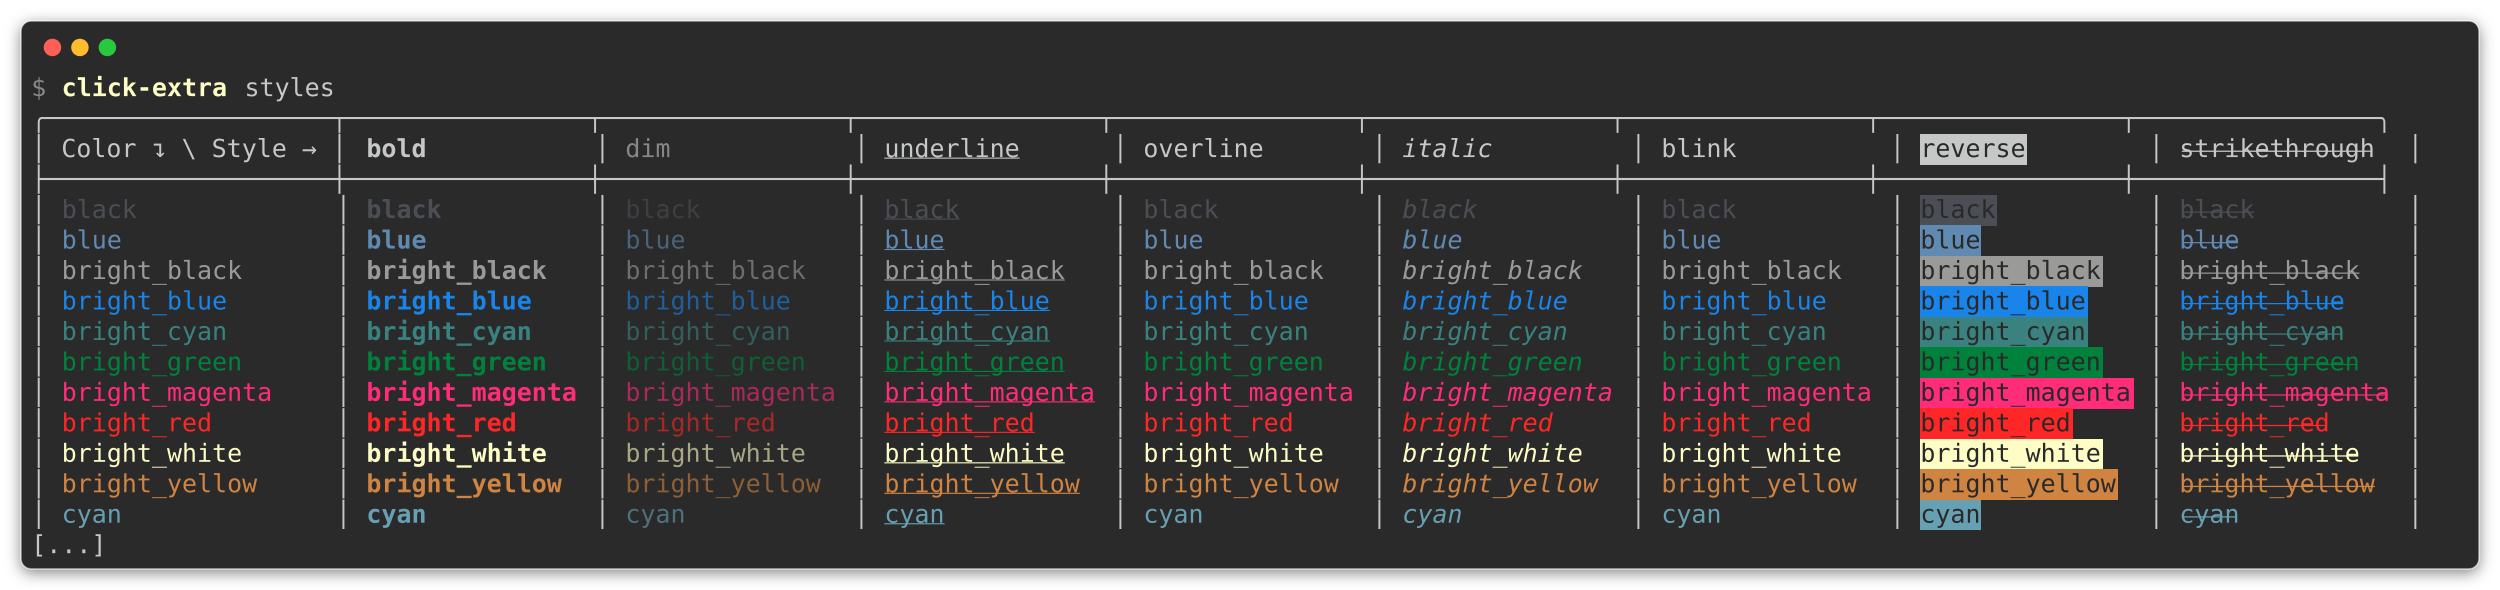
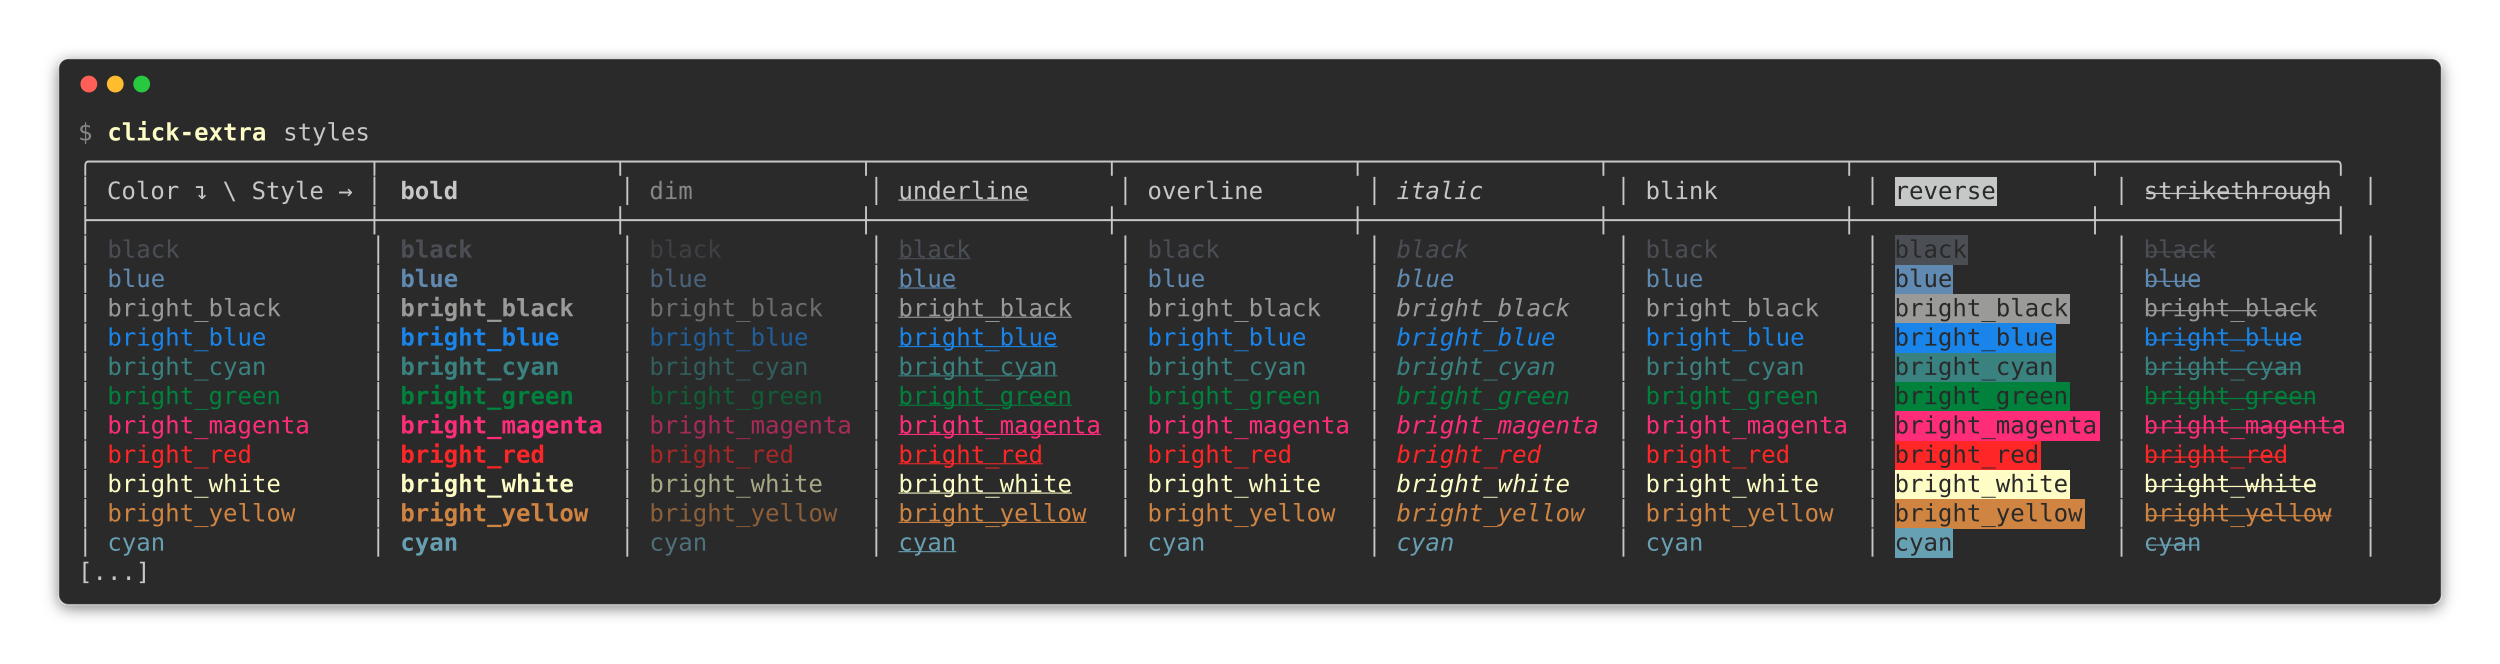
- <svg xmlns="http://www.w3.org/2000/svg" class="rich-terminal" viewBox="0 0 2002 472.4">
+ <svg xmlns="http://www.w3.org/2000/svg" class="rich-terminal" viewBox="0 0 2082 552.4">
  <style>

    @font-face {
        font-family: "Fira Code";
        src: local("FiraCode-Regular"),
                url("https://cdnjs.cloudflare.com/ajax/libs/firacode/6.2.0/woff2/FiraCode-Regular.woff2") format("woff2"),
                url("https://cdnjs.cloudflare.com/ajax/libs/firacode/6.2.0/woff/FiraCode-Regular.woff") format("woff");
        font-style: normal;
        font-weight: 400;
    }
    @font-face {
        font-family: "Fira Code";
        src: local("FiraCode-Bold"),
                url("https://cdnjs.cloudflare.com/ajax/libs/firacode/6.2.0/woff2/FiraCode-Bold.woff2") format("woff2"),
                url("https://cdnjs.cloudflare.com/ajax/libs/firacode/6.2.0/woff/FiraCode-Bold.woff") format("woff");
        font-style: bold;
        font-weight: 700;
    }

    .text-styles-screen-matrix {
        font-family: Fira Code, monospace;
        font-size: 20px;
        line-height: 24.4px;
        font-variant-east-asian: full-width;
    }

    .text-styles-screen-title {
        font-size: 18px;
        font-weight: bold;
        font-family: arial;
    }

    .text-styles-screen-r1 { fill: #868887 }
.text-styles-screen-r2 { fill: #c5c8c6 }
.text-styles-screen-r3 { fill: #fdfdc5;font-weight: bold }
.text-styles-screen-r4 { fill: #c5c8c6;font-weight: bold }
.text-styles-screen-r5 { fill: #c5c8c6;text-decoration: underline; }
.text-styles-screen-r6 { fill: #c5c8c6;font-style: italic; }
.text-styles-screen-r7 { fill: #292929 }
.text-styles-screen-r8 { fill: #c5c8c6;text-decoration: line-through; }
.text-styles-screen-r9 { fill: #4b4e55 }
.text-styles-screen-r10 { fill: #4b4e55;font-weight: bold }
.text-styles-screen-r11 { fill: #3d3f43 }
.text-styles-screen-r12 { fill: #4b4e55;text-decoration: underline; }
.text-styles-screen-r13 { fill: #4b4e55;font-style: italic; }
.text-styles-screen-r14 { fill: #4b4e55;text-decoration: line-through; }
.text-styles-screen-r15 { fill: #608ab1 }
.text-styles-screen-r16 { fill: #608ab1;font-weight: bold }
.text-styles-screen-r17 { fill: #4a637a }
.text-styles-screen-r18 { fill: #608ab1;text-decoration: underline; }
.text-styles-screen-r19 { fill: #608ab1;font-style: italic; }
.text-styles-screen-r20 { fill: #608ab1;text-decoration: line-through; }
.text-styles-screen-r21 { fill: #9a9b99 }
.text-styles-screen-r22 { fill: #9a9b99;font-weight: bold }
.text-styles-screen-r23 { fill: #6c6d6c }
.text-styles-screen-r24 { fill: #9a9b99;text-decoration: underline; }
.text-styles-screen-r25 { fill: #9a9b99;font-style: italic; }
.text-styles-screen-r26 { fill: #9a9b99;text-decoration: line-through; }
.text-styles-screen-r27 { fill: #1984e9 }
.text-styles-screen-r28 { fill: #1984e9;font-weight: bold }
.text-styles-screen-r29 { fill: #1f5f9c }
.text-styles-screen-r30 { fill: #1984e9;text-decoration: underline; }
.text-styles-screen-r31 { fill: #1984e9;font-style: italic; }
.text-styles-screen-r32 { fill: #1984e9;text-decoration: line-through; }
.text-styles-screen-r33 { fill: #398280 }
.text-styles-screen-r34 { fill: #398280;font-weight: bold }
.text-styles-screen-r35 { fill: #325e5d }
.text-styles-screen-r36 { fill: #398280;text-decoration: underline; }
.text-styles-screen-r37 { fill: #398280;font-style: italic; }
.text-styles-screen-r38 { fill: #398280;text-decoration: line-through; }
.text-styles-screen-r39 { fill: #00823d }
.text-styles-screen-r40 { fill: #00823d;font-weight: bold }
.text-styles-screen-r41 { fill: #105e35 }
.text-styles-screen-r42 { fill: #00823d;text-decoration: underline; }
.text-styles-screen-r43 { fill: #00823d;font-style: italic; }
.text-styles-screen-r44 { fill: #00823d;text-decoration: line-through; }
.text-styles-screen-r45 { fill: #ff2c7a }
.text-styles-screen-r46 { fill: #ff2c7a;font-weight: bold }
.text-styles-screen-r47 { fill: #a92a59 }
.text-styles-screen-r48 { fill: #ff2c7a;text-decoration: underline; }
.text-styles-screen-r49 { fill: #ff2c7a;font-style: italic; }
.text-styles-screen-r50 { fill: #ff2c7a;text-decoration: line-through; }
.text-styles-screen-r51 { fill: #ff2627 }
.text-styles-screen-r52 { fill: #ff2627;font-weight: bold }
.text-styles-screen-r53 { fill: #a92727 }
.text-styles-screen-r54 { fill: #ff2627;text-decoration: underline; }
.text-styles-screen-r55 { fill: #ff2627;font-style: italic; }
.text-styles-screen-r56 { fill: #ff2627;text-decoration: line-through; }
.text-styles-screen-r57 { fill: #fdfdc5 }
.text-styles-screen-r58 { fill: #a8a886 }
.text-styles-screen-r59 { fill: #fdfdc5;text-decoration: underline; }
.text-styles-screen-r60 { fill: #fdfdc5;font-style: italic; }
.text-styles-screen-r61 { fill: #fdfdc5;text-decoration: line-through; }
.text-styles-screen-r62 { fill: #d08442 }
.text-styles-screen-r63 { fill: #d08442;font-weight: bold }
.text-styles-screen-r64 { fill: #8d5f38 }
.text-styles-screen-r65 { fill: #d08442;text-decoration: underline; }
.text-styles-screen-r66 { fill: #d08442;font-style: italic; }
.text-styles-screen-r67 { fill: #d08442;text-decoration: line-through; }
.text-styles-screen-r68 { fill: #68a0b3 }
.text-styles-screen-r69 { fill: #68a0b3;font-weight: bold }
.text-styles-screen-r70 { fill: #4e707b }
.text-styles-screen-r71 { fill: #68a0b3;text-decoration: underline; }
.text-styles-screen-r72 { fill: #68a0b3;font-style: italic; }
.text-styles-screen-r73 { fill: #68a0b3;text-decoration: line-through; }
    </style>
  <defs>
    <clipPath id="text-styles-screen-clip-terminal">
      <rect x="0" y="0" width="1951.0" height="389.4" />
    </clipPath>
    <clipPath id="text-styles-screen-line-0">
      <rect x="0" y="1.5" width="1952" height="24.65" />
    </clipPath>
    <clipPath id="text-styles-screen-line-1">
      <rect x="0" y="25.9" width="1952" height="24.65" />
    </clipPath>
    <clipPath id="text-styles-screen-line-2">
      <rect x="0" y="50.3" width="1952" height="24.65" />
    </clipPath>
    <clipPath id="text-styles-screen-line-3">
      <rect x="0" y="74.7" width="1952" height="24.65" />
    </clipPath>
    <clipPath id="text-styles-screen-line-4">
      <rect x="0" y="99.1" width="1952" height="24.65" />
    </clipPath>
    <clipPath id="text-styles-screen-line-5">
      <rect x="0" y="123.5" width="1952" height="24.65" />
    </clipPath>
    <clipPath id="text-styles-screen-line-6">
      <rect x="0" y="147.9" width="1952" height="24.65" />
    </clipPath>
    <clipPath id="text-styles-screen-line-7">
      <rect x="0" y="172.3" width="1952" height="24.65" />
    </clipPath>
    <clipPath id="text-styles-screen-line-8">
      <rect x="0" y="196.7" width="1952" height="24.65" />
    </clipPath>
    <clipPath id="text-styles-screen-line-9">
      <rect x="0" y="221.1" width="1952" height="24.65" />
    </clipPath>
    <clipPath id="text-styles-screen-line-10">
      <rect x="0" y="245.5" width="1952" height="24.65" />
    </clipPath>
    <clipPath id="text-styles-screen-line-11">
      <rect x="0" y="269.9" width="1952" height="24.65" />
    </clipPath>
    <clipPath id="text-styles-screen-line-12">
      <rect x="0" y="294.3" width="1952" height="24.65" />
    </clipPath>
    <clipPath id="text-styles-screen-line-13">
      <rect x="0" y="318.7" width="1952" height="24.65" />
    </clipPath>
    <clipPath id="text-styles-screen-line-14">
      <rect x="0" y="343.1" width="1952" height="24.65" />
    </clipPath>
    <filter id="text-styles-screen-shadow" x="-50%" y="-50%" width="200%" height="200%">
      <feDropShadow dx="0" dy="3" stdDeviation="6" flood-color="rgba(0,0,0,0.5)" />
    </filter>
  </defs>
-   <g transform="translate(16, 16)">
-     <rect fill="#292929" stroke="rgba(255,255,255,0.35)" stroke-width="1" x="1" y="1" width="1968" height="438.4" rx="8" filter="url(#text-styles-screen-shadow)" />
+   <g transform="translate(48, 48)">
+     <rect fill="#292929" stroke="rgba(255,255,255,0.35)" stroke-width="1" x="1" y="1" width="1984" height="454.4" rx="8" filter="url(#text-styles-screen-shadow)" />
    <g transform="translate(26,22)">
      <circle cx="0" cy="0" r="7" fill="#ff5f57" />
      <circle cx="22" cy="0" r="7" fill="#febc2e" />
      <circle cx="44" cy="0" r="7" fill="#28c840" />
    </g>
-     <g transform="translate(9, 41)" clip-path="url(#text-styles-screen-clip-terminal)">
+     <g transform="translate(17, 49)" clip-path="url(#text-styles-screen-clip-terminal)">
      <rect fill="#c5c8c6" x="1512.8" y="50.3" width="85.4" height="24.65" shape-rendering="crispEdges" />
      <rect fill="#4b4e55" x="1512.8" y="99.1" width="61" height="24.65" shape-rendering="crispEdges" />
      <rect fill="#608ab1" x="1512.8" y="123.5" width="48.8" height="24.65" shape-rendering="crispEdges" />
      <rect fill="#9a9b99" x="1512.8" y="147.9" width="146.4" height="24.65" shape-rendering="crispEdges" />
      <rect fill="#1984e9" x="1512.8" y="172.3" width="134.2" height="24.65" shape-rendering="crispEdges" />
      <rect fill="#398280" x="1512.8" y="196.7" width="134.2" height="24.65" shape-rendering="crispEdges" />
      <rect fill="#00823d" x="1512.8" y="221.1" width="146.4" height="24.65" shape-rendering="crispEdges" />
      <rect fill="#ff2c7a" x="1512.8" y="245.5" width="170.8" height="24.65" shape-rendering="crispEdges" />
      <rect fill="#ff2627" x="1512.8" y="269.9" width="122" height="24.65" shape-rendering="crispEdges" />
      <rect fill="#fdfdc5" x="1512.8" y="294.3" width="146.4" height="24.65" shape-rendering="crispEdges" />
      <rect fill="#d08442" x="1512.8" y="318.7" width="158.6" height="24.65" shape-rendering="crispEdges" />
      <rect fill="#68a0b3" x="1512.8" y="343.1" width="48.8" height="24.65" shape-rendering="crispEdges" />
      <g class="text-styles-screen-matrix">
        <text class="text-styles-screen-r1" x="0" y="20" textLength="12.2" clip-path="url(#text-styles-screen-line-0)">$</text>
        <text class="text-styles-screen-r3" x="24.4" y="20" textLength="134.2" clip-path="url(#text-styles-screen-line-0)">click-extra</text>
        <text class="text-styles-screen-r2" x="170.8" y="20" textLength="73.2" clip-path="url(#text-styles-screen-line-0)">styles</text>
        <text class="text-styles-screen-r2" x="1952" y="20" textLength="12.2" clip-path="url(#text-styles-screen-line-0)">
</text>
        <text class="text-styles-screen-r2" x="0" y="44.4" textLength="1915.4" clip-path="url(#text-styles-screen-line-1)">╭───────────────────┬────────────────┬────────────────┬────────────────┬────────────────┬────────────────┬────────────────┬────────────────┬────────────────╮</text>
        <text class="text-styles-screen-r2" x="1952" y="44.4" textLength="12.2" clip-path="url(#text-styles-screen-line-1)">
</text>
        <text class="text-styles-screen-r2" x="0" y="68.8" textLength="256.2" clip-path="url(#text-styles-screen-line-2)">│ Color ↴ \ Style → │</text>
        <text class="text-styles-screen-r4" x="268.4" y="68.8" textLength="48.8" clip-path="url(#text-styles-screen-line-2)">bold</text>
        <text class="text-styles-screen-r2" x="451.4" y="68.8" textLength="12.2" clip-path="url(#text-styles-screen-line-2)">│</text>
        <text class="text-styles-screen-r1" x="475.8" y="68.8" textLength="36.6" clip-path="url(#text-styles-screen-line-2)">dim</text>
        <text class="text-styles-screen-r2" x="658.8" y="68.8" textLength="12.2" clip-path="url(#text-styles-screen-line-2)">│</text>
        <text class="text-styles-screen-r5" x="683.2" y="68.8" textLength="109.8" clip-path="url(#text-styles-screen-line-2)">underline</text>
        <text class="text-styles-screen-r2" x="866.2" y="68.8" textLength="12.2" clip-path="url(#text-styles-screen-line-2)">│</text>
        <text class="text-styles-screen-r2" x="890.6" y="68.8" textLength="97.6" clip-path="url(#text-styles-screen-line-2)">overline</text>
        <text class="text-styles-screen-r2" x="1073.6" y="68.8" textLength="12.2" clip-path="url(#text-styles-screen-line-2)">│</text>
        <text class="text-styles-screen-r6" x="1098" y="68.8" textLength="73.2" clip-path="url(#text-styles-screen-line-2)">italic</text>
        <text class="text-styles-screen-r2" x="1281" y="68.8" textLength="12.2" clip-path="url(#text-styles-screen-line-2)">│</text>
        <text class="text-styles-screen-r2" x="1305.4" y="68.8" textLength="61" clip-path="url(#text-styles-screen-line-2)">blink</text>
        <text class="text-styles-screen-r2" x="1488.4" y="68.8" textLength="12.2" clip-path="url(#text-styles-screen-line-2)">│</text>
        <text class="text-styles-screen-r7" x="1512.8" y="68.8" textLength="85.4" clip-path="url(#text-styles-screen-line-2)">reverse</text>
        <text class="text-styles-screen-r2" x="1695.8" y="68.8" textLength="12.2" clip-path="url(#text-styles-screen-line-2)">│</text>
        <text class="text-styles-screen-r8" x="1720.2" y="68.8" textLength="158.6" clip-path="url(#text-styles-screen-line-2)">strikethrough</text>
        <text class="text-styles-screen-r2" x="1903.2" y="68.8" textLength="12.2" clip-path="url(#text-styles-screen-line-2)">│</text>
        <text class="text-styles-screen-r2" x="1952" y="68.8" textLength="12.2" clip-path="url(#text-styles-screen-line-2)">
</text>
        <text class="text-styles-screen-r2" x="0" y="93.2" textLength="1915.4" clip-path="url(#text-styles-screen-line-3)">├───────────────────┼────────────────┼────────────────┼────────────────┼────────────────┼────────────────┼────────────────┼────────────────┼────────────────┤</text>
        <text class="text-styles-screen-r2" x="1952" y="93.2" textLength="12.2" clip-path="url(#text-styles-screen-line-3)">
</text>
        <text class="text-styles-screen-r2" x="0" y="117.6" textLength="12.2" clip-path="url(#text-styles-screen-line-4)">│</text>
        <text class="text-styles-screen-r9" x="24.4" y="117.6" textLength="61" clip-path="url(#text-styles-screen-line-4)">black</text>
        <text class="text-styles-screen-r2" x="244" y="117.6" textLength="12.2" clip-path="url(#text-styles-screen-line-4)">│</text>
        <text class="text-styles-screen-r10" x="268.4" y="117.6" textLength="61" clip-path="url(#text-styles-screen-line-4)">black</text>
        <text class="text-styles-screen-r2" x="451.4" y="117.6" textLength="12.2" clip-path="url(#text-styles-screen-line-4)">│</text>
        <text class="text-styles-screen-r11" x="475.8" y="117.6" textLength="61" clip-path="url(#text-styles-screen-line-4)">black</text>
        <text class="text-styles-screen-r2" x="658.8" y="117.6" textLength="12.2" clip-path="url(#text-styles-screen-line-4)">│</text>
        <text class="text-styles-screen-r12" x="683.2" y="117.6" textLength="61" clip-path="url(#text-styles-screen-line-4)">black</text>
        <text class="text-styles-screen-r2" x="866.2" y="117.6" textLength="12.2" clip-path="url(#text-styles-screen-line-4)">│</text>
        <text class="text-styles-screen-r9" x="890.6" y="117.6" textLength="61" clip-path="url(#text-styles-screen-line-4)">black</text>
        <text class="text-styles-screen-r2" x="1073.6" y="117.6" textLength="12.2" clip-path="url(#text-styles-screen-line-4)">│</text>
        <text class="text-styles-screen-r13" x="1098" y="117.6" textLength="61" clip-path="url(#text-styles-screen-line-4)">black</text>
        <text class="text-styles-screen-r2" x="1281" y="117.6" textLength="12.2" clip-path="url(#text-styles-screen-line-4)">│</text>
        <text class="text-styles-screen-r9" x="1305.4" y="117.6" textLength="61" clip-path="url(#text-styles-screen-line-4)">black</text>
        <text class="text-styles-screen-r2" x="1488.4" y="117.6" textLength="12.2" clip-path="url(#text-styles-screen-line-4)">│</text>
        <text class="text-styles-screen-r7" x="1512.8" y="117.6" textLength="61" clip-path="url(#text-styles-screen-line-4)">black</text>
        <text class="text-styles-screen-r2" x="1695.8" y="117.6" textLength="12.2" clip-path="url(#text-styles-screen-line-4)">│</text>
        <text class="text-styles-screen-r14" x="1720.2" y="117.6" textLength="61" clip-path="url(#text-styles-screen-line-4)">black</text>
        <text class="text-styles-screen-r2" x="1903.2" y="117.6" textLength="12.2" clip-path="url(#text-styles-screen-line-4)">│</text>
        <text class="text-styles-screen-r2" x="1952" y="117.6" textLength="12.2" clip-path="url(#text-styles-screen-line-4)">
</text>
        <text class="text-styles-screen-r2" x="0" y="142" textLength="12.2" clip-path="url(#text-styles-screen-line-5)">│</text>
        <text class="text-styles-screen-r15" x="24.4" y="142" textLength="48.8" clip-path="url(#text-styles-screen-line-5)">blue</text>
        <text class="text-styles-screen-r2" x="244" y="142" textLength="12.2" clip-path="url(#text-styles-screen-line-5)">│</text>
        <text class="text-styles-screen-r16" x="268.4" y="142" textLength="48.8" clip-path="url(#text-styles-screen-line-5)">blue</text>
        <text class="text-styles-screen-r2" x="451.4" y="142" textLength="12.2" clip-path="url(#text-styles-screen-line-5)">│</text>
        <text class="text-styles-screen-r17" x="475.8" y="142" textLength="48.8" clip-path="url(#text-styles-screen-line-5)">blue</text>
        <text class="text-styles-screen-r2" x="658.8" y="142" textLength="12.2" clip-path="url(#text-styles-screen-line-5)">│</text>
        <text class="text-styles-screen-r18" x="683.2" y="142" textLength="48.8" clip-path="url(#text-styles-screen-line-5)">blue</text>
        <text class="text-styles-screen-r2" x="866.2" y="142" textLength="12.2" clip-path="url(#text-styles-screen-line-5)">│</text>
        <text class="text-styles-screen-r15" x="890.6" y="142" textLength="48.8" clip-path="url(#text-styles-screen-line-5)">blue</text>
        <text class="text-styles-screen-r2" x="1073.6" y="142" textLength="12.2" clip-path="url(#text-styles-screen-line-5)">│</text>
        <text class="text-styles-screen-r19" x="1098" y="142" textLength="48.8" clip-path="url(#text-styles-screen-line-5)">blue</text>
        <text class="text-styles-screen-r2" x="1281" y="142" textLength="12.2" clip-path="url(#text-styles-screen-line-5)">│</text>
        <text class="text-styles-screen-r15" x="1305.4" y="142" textLength="48.8" clip-path="url(#text-styles-screen-line-5)">blue</text>
        <text class="text-styles-screen-r2" x="1488.4" y="142" textLength="12.2" clip-path="url(#text-styles-screen-line-5)">│</text>
        <text class="text-styles-screen-r7" x="1512.8" y="142" textLength="48.8" clip-path="url(#text-styles-screen-line-5)">blue</text>
        <text class="text-styles-screen-r2" x="1695.8" y="142" textLength="12.2" clip-path="url(#text-styles-screen-line-5)">│</text>
        <text class="text-styles-screen-r20" x="1720.2" y="142" textLength="48.8" clip-path="url(#text-styles-screen-line-5)">blue</text>
        <text class="text-styles-screen-r2" x="1903.2" y="142" textLength="12.2" clip-path="url(#text-styles-screen-line-5)">│</text>
        <text class="text-styles-screen-r2" x="1952" y="142" textLength="12.2" clip-path="url(#text-styles-screen-line-5)">
</text>
        <text class="text-styles-screen-r2" x="0" y="166.4" textLength="12.2" clip-path="url(#text-styles-screen-line-6)">│</text>
        <text class="text-styles-screen-r21" x="24.4" y="166.4" textLength="146.4" clip-path="url(#text-styles-screen-line-6)">bright_black</text>
        <text class="text-styles-screen-r2" x="244" y="166.4" textLength="12.2" clip-path="url(#text-styles-screen-line-6)">│</text>
        <text class="text-styles-screen-r22" x="268.4" y="166.4" textLength="146.4" clip-path="url(#text-styles-screen-line-6)">bright_black</text>
        <text class="text-styles-screen-r2" x="451.4" y="166.4" textLength="12.2" clip-path="url(#text-styles-screen-line-6)">│</text>
        <text class="text-styles-screen-r23" x="475.8" y="166.4" textLength="146.4" clip-path="url(#text-styles-screen-line-6)">bright_black</text>
        <text class="text-styles-screen-r2" x="658.8" y="166.4" textLength="12.2" clip-path="url(#text-styles-screen-line-6)">│</text>
        <text class="text-styles-screen-r24" x="683.2" y="166.4" textLength="146.4" clip-path="url(#text-styles-screen-line-6)">bright_black</text>
        <text class="text-styles-screen-r2" x="866.2" y="166.4" textLength="12.2" clip-path="url(#text-styles-screen-line-6)">│</text>
        <text class="text-styles-screen-r21" x="890.6" y="166.4" textLength="146.4" clip-path="url(#text-styles-screen-line-6)">bright_black</text>
        <text class="text-styles-screen-r2" x="1073.6" y="166.4" textLength="12.2" clip-path="url(#text-styles-screen-line-6)">│</text>
        <text class="text-styles-screen-r25" x="1098" y="166.4" textLength="146.4" clip-path="url(#text-styles-screen-line-6)">bright_black</text>
        <text class="text-styles-screen-r2" x="1281" y="166.4" textLength="12.2" clip-path="url(#text-styles-screen-line-6)">│</text>
        <text class="text-styles-screen-r21" x="1305.4" y="166.4" textLength="146.4" clip-path="url(#text-styles-screen-line-6)">bright_black</text>
        <text class="text-styles-screen-r2" x="1488.4" y="166.4" textLength="12.2" clip-path="url(#text-styles-screen-line-6)">│</text>
        <text class="text-styles-screen-r7" x="1512.8" y="166.4" textLength="146.4" clip-path="url(#text-styles-screen-line-6)">bright_black</text>
        <text class="text-styles-screen-r2" x="1695.8" y="166.4" textLength="12.2" clip-path="url(#text-styles-screen-line-6)">│</text>
        <text class="text-styles-screen-r26" x="1720.2" y="166.4" textLength="146.4" clip-path="url(#text-styles-screen-line-6)">bright_black</text>
        <text class="text-styles-screen-r2" x="1903.2" y="166.4" textLength="12.2" clip-path="url(#text-styles-screen-line-6)">│</text>
        <text class="text-styles-screen-r2" x="1952" y="166.4" textLength="12.2" clip-path="url(#text-styles-screen-line-6)">
</text>
        <text class="text-styles-screen-r2" x="0" y="190.8" textLength="12.2" clip-path="url(#text-styles-screen-line-7)">│</text>
        <text class="text-styles-screen-r27" x="24.4" y="190.8" textLength="134.2" clip-path="url(#text-styles-screen-line-7)">bright_blue</text>
        <text class="text-styles-screen-r2" x="244" y="190.8" textLength="12.2" clip-path="url(#text-styles-screen-line-7)">│</text>
        <text class="text-styles-screen-r28" x="268.4" y="190.8" textLength="134.2" clip-path="url(#text-styles-screen-line-7)">bright_blue</text>
        <text class="text-styles-screen-r2" x="451.4" y="190.8" textLength="12.2" clip-path="url(#text-styles-screen-line-7)">│</text>
        <text class="text-styles-screen-r29" x="475.8" y="190.8" textLength="134.2" clip-path="url(#text-styles-screen-line-7)">bright_blue</text>
        <text class="text-styles-screen-r2" x="658.8" y="190.8" textLength="12.2" clip-path="url(#text-styles-screen-line-7)">│</text>
        <text class="text-styles-screen-r30" x="683.2" y="190.8" textLength="134.2" clip-path="url(#text-styles-screen-line-7)">bright_blue</text>
        <text class="text-styles-screen-r2" x="866.2" y="190.8" textLength="12.2" clip-path="url(#text-styles-screen-line-7)">│</text>
        <text class="text-styles-screen-r27" x="890.6" y="190.8" textLength="134.2" clip-path="url(#text-styles-screen-line-7)">bright_blue</text>
        <text class="text-styles-screen-r2" x="1073.6" y="190.8" textLength="12.2" clip-path="url(#text-styles-screen-line-7)">│</text>
        <text class="text-styles-screen-r31" x="1098" y="190.8" textLength="134.2" clip-path="url(#text-styles-screen-line-7)">bright_blue</text>
        <text class="text-styles-screen-r2" x="1281" y="190.8" textLength="12.2" clip-path="url(#text-styles-screen-line-7)">│</text>
        <text class="text-styles-screen-r27" x="1305.4" y="190.8" textLength="134.2" clip-path="url(#text-styles-screen-line-7)">bright_blue</text>
        <text class="text-styles-screen-r2" x="1488.4" y="190.8" textLength="12.2" clip-path="url(#text-styles-screen-line-7)">│</text>
        <text class="text-styles-screen-r7" x="1512.8" y="190.8" textLength="134.2" clip-path="url(#text-styles-screen-line-7)">bright_blue</text>
        <text class="text-styles-screen-r2" x="1695.8" y="190.8" textLength="12.2" clip-path="url(#text-styles-screen-line-7)">│</text>
        <text class="text-styles-screen-r32" x="1720.2" y="190.8" textLength="134.2" clip-path="url(#text-styles-screen-line-7)">bright_blue</text>
        <text class="text-styles-screen-r2" x="1903.2" y="190.8" textLength="12.2" clip-path="url(#text-styles-screen-line-7)">│</text>
        <text class="text-styles-screen-r2" x="1952" y="190.8" textLength="12.2" clip-path="url(#text-styles-screen-line-7)">
</text>
        <text class="text-styles-screen-r2" x="0" y="215.2" textLength="12.2" clip-path="url(#text-styles-screen-line-8)">│</text>
        <text class="text-styles-screen-r33" x="24.4" y="215.2" textLength="134.2" clip-path="url(#text-styles-screen-line-8)">bright_cyan</text>
        <text class="text-styles-screen-r2" x="244" y="215.2" textLength="12.2" clip-path="url(#text-styles-screen-line-8)">│</text>
        <text class="text-styles-screen-r34" x="268.4" y="215.2" textLength="134.2" clip-path="url(#text-styles-screen-line-8)">bright_cyan</text>
        <text class="text-styles-screen-r2" x="451.4" y="215.2" textLength="12.2" clip-path="url(#text-styles-screen-line-8)">│</text>
        <text class="text-styles-screen-r35" x="475.8" y="215.2" textLength="134.2" clip-path="url(#text-styles-screen-line-8)">bright_cyan</text>
        <text class="text-styles-screen-r2" x="658.8" y="215.2" textLength="12.2" clip-path="url(#text-styles-screen-line-8)">│</text>
        <text class="text-styles-screen-r36" x="683.2" y="215.2" textLength="134.2" clip-path="url(#text-styles-screen-line-8)">bright_cyan</text>
        <text class="text-styles-screen-r2" x="866.2" y="215.2" textLength="12.2" clip-path="url(#text-styles-screen-line-8)">│</text>
        <text class="text-styles-screen-r33" x="890.6" y="215.2" textLength="134.2" clip-path="url(#text-styles-screen-line-8)">bright_cyan</text>
        <text class="text-styles-screen-r2" x="1073.6" y="215.2" textLength="12.2" clip-path="url(#text-styles-screen-line-8)">│</text>
        <text class="text-styles-screen-r37" x="1098" y="215.2" textLength="134.2" clip-path="url(#text-styles-screen-line-8)">bright_cyan</text>
        <text class="text-styles-screen-r2" x="1281" y="215.2" textLength="12.2" clip-path="url(#text-styles-screen-line-8)">│</text>
        <text class="text-styles-screen-r33" x="1305.4" y="215.2" textLength="134.2" clip-path="url(#text-styles-screen-line-8)">bright_cyan</text>
        <text class="text-styles-screen-r2" x="1488.4" y="215.2" textLength="12.2" clip-path="url(#text-styles-screen-line-8)">│</text>
        <text class="text-styles-screen-r7" x="1512.8" y="215.2" textLength="134.2" clip-path="url(#text-styles-screen-line-8)">bright_cyan</text>
        <text class="text-styles-screen-r2" x="1695.8" y="215.2" textLength="12.2" clip-path="url(#text-styles-screen-line-8)">│</text>
        <text class="text-styles-screen-r38" x="1720.2" y="215.2" textLength="134.2" clip-path="url(#text-styles-screen-line-8)">bright_cyan</text>
        <text class="text-styles-screen-r2" x="1903.2" y="215.2" textLength="12.2" clip-path="url(#text-styles-screen-line-8)">│</text>
        <text class="text-styles-screen-r2" x="1952" y="215.2" textLength="12.2" clip-path="url(#text-styles-screen-line-8)">
</text>
        <text class="text-styles-screen-r2" x="0" y="239.6" textLength="12.2" clip-path="url(#text-styles-screen-line-9)">│</text>
        <text class="text-styles-screen-r39" x="24.4" y="239.6" textLength="146.4" clip-path="url(#text-styles-screen-line-9)">bright_green</text>
        <text class="text-styles-screen-r2" x="244" y="239.6" textLength="12.2" clip-path="url(#text-styles-screen-line-9)">│</text>
        <text class="text-styles-screen-r40" x="268.4" y="239.6" textLength="146.4" clip-path="url(#text-styles-screen-line-9)">bright_green</text>
        <text class="text-styles-screen-r2" x="451.4" y="239.6" textLength="12.2" clip-path="url(#text-styles-screen-line-9)">│</text>
        <text class="text-styles-screen-r41" x="475.8" y="239.6" textLength="146.4" clip-path="url(#text-styles-screen-line-9)">bright_green</text>
        <text class="text-styles-screen-r2" x="658.8" y="239.6" textLength="12.2" clip-path="url(#text-styles-screen-line-9)">│</text>
        <text class="text-styles-screen-r42" x="683.2" y="239.6" textLength="146.4" clip-path="url(#text-styles-screen-line-9)">bright_green</text>
        <text class="text-styles-screen-r2" x="866.2" y="239.6" textLength="12.2" clip-path="url(#text-styles-screen-line-9)">│</text>
        <text class="text-styles-screen-r39" x="890.6" y="239.6" textLength="146.4" clip-path="url(#text-styles-screen-line-9)">bright_green</text>
        <text class="text-styles-screen-r2" x="1073.6" y="239.6" textLength="12.2" clip-path="url(#text-styles-screen-line-9)">│</text>
        <text class="text-styles-screen-r43" x="1098" y="239.6" textLength="146.4" clip-path="url(#text-styles-screen-line-9)">bright_green</text>
        <text class="text-styles-screen-r2" x="1281" y="239.6" textLength="12.2" clip-path="url(#text-styles-screen-line-9)">│</text>
        <text class="text-styles-screen-r39" x="1305.4" y="239.6" textLength="146.4" clip-path="url(#text-styles-screen-line-9)">bright_green</text>
        <text class="text-styles-screen-r2" x="1488.4" y="239.6" textLength="12.2" clip-path="url(#text-styles-screen-line-9)">│</text>
        <text class="text-styles-screen-r7" x="1512.8" y="239.6" textLength="146.4" clip-path="url(#text-styles-screen-line-9)">bright_green</text>
        <text class="text-styles-screen-r2" x="1695.8" y="239.6" textLength="12.2" clip-path="url(#text-styles-screen-line-9)">│</text>
        <text class="text-styles-screen-r44" x="1720.2" y="239.6" textLength="146.4" clip-path="url(#text-styles-screen-line-9)">bright_green</text>
        <text class="text-styles-screen-r2" x="1903.2" y="239.6" textLength="12.2" clip-path="url(#text-styles-screen-line-9)">│</text>
        <text class="text-styles-screen-r2" x="1952" y="239.6" textLength="12.2" clip-path="url(#text-styles-screen-line-9)">
</text>
        <text class="text-styles-screen-r2" x="0" y="264" textLength="12.2" clip-path="url(#text-styles-screen-line-10)">│</text>
        <text class="text-styles-screen-r45" x="24.4" y="264" textLength="170.8" clip-path="url(#text-styles-screen-line-10)">bright_magenta</text>
        <text class="text-styles-screen-r2" x="244" y="264" textLength="12.2" clip-path="url(#text-styles-screen-line-10)">│</text>
        <text class="text-styles-screen-r46" x="268.4" y="264" textLength="170.8" clip-path="url(#text-styles-screen-line-10)">bright_magenta</text>
        <text class="text-styles-screen-r2" x="451.4" y="264" textLength="12.2" clip-path="url(#text-styles-screen-line-10)">│</text>
        <text class="text-styles-screen-r47" x="475.8" y="264" textLength="170.8" clip-path="url(#text-styles-screen-line-10)">bright_magenta</text>
        <text class="text-styles-screen-r2" x="658.8" y="264" textLength="12.2" clip-path="url(#text-styles-screen-line-10)">│</text>
        <text class="text-styles-screen-r48" x="683.2" y="264" textLength="170.8" clip-path="url(#text-styles-screen-line-10)">bright_magenta</text>
        <text class="text-styles-screen-r2" x="866.2" y="264" textLength="12.2" clip-path="url(#text-styles-screen-line-10)">│</text>
        <text class="text-styles-screen-r45" x="890.6" y="264" textLength="170.8" clip-path="url(#text-styles-screen-line-10)">bright_magenta</text>
        <text class="text-styles-screen-r2" x="1073.6" y="264" textLength="12.2" clip-path="url(#text-styles-screen-line-10)">│</text>
        <text class="text-styles-screen-r49" x="1098" y="264" textLength="170.8" clip-path="url(#text-styles-screen-line-10)">bright_magenta</text>
        <text class="text-styles-screen-r2" x="1281" y="264" textLength="12.2" clip-path="url(#text-styles-screen-line-10)">│</text>
        <text class="text-styles-screen-r45" x="1305.4" y="264" textLength="170.8" clip-path="url(#text-styles-screen-line-10)">bright_magenta</text>
        <text class="text-styles-screen-r2" x="1488.4" y="264" textLength="12.2" clip-path="url(#text-styles-screen-line-10)">│</text>
        <text class="text-styles-screen-r7" x="1512.8" y="264" textLength="170.8" clip-path="url(#text-styles-screen-line-10)">bright_magenta</text>
        <text class="text-styles-screen-r2" x="1695.8" y="264" textLength="12.2" clip-path="url(#text-styles-screen-line-10)">│</text>
        <text class="text-styles-screen-r50" x="1720.2" y="264" textLength="170.8" clip-path="url(#text-styles-screen-line-10)">bright_magenta</text>
        <text class="text-styles-screen-r2" x="1903.2" y="264" textLength="12.2" clip-path="url(#text-styles-screen-line-10)">│</text>
        <text class="text-styles-screen-r2" x="1952" y="264" textLength="12.2" clip-path="url(#text-styles-screen-line-10)">
</text>
        <text class="text-styles-screen-r2" x="0" y="288.4" textLength="12.2" clip-path="url(#text-styles-screen-line-11)">│</text>
        <text class="text-styles-screen-r51" x="24.4" y="288.4" textLength="122" clip-path="url(#text-styles-screen-line-11)">bright_red</text>
        <text class="text-styles-screen-r2" x="244" y="288.4" textLength="12.2" clip-path="url(#text-styles-screen-line-11)">│</text>
        <text class="text-styles-screen-r52" x="268.4" y="288.4" textLength="122" clip-path="url(#text-styles-screen-line-11)">bright_red</text>
        <text class="text-styles-screen-r2" x="451.4" y="288.4" textLength="12.2" clip-path="url(#text-styles-screen-line-11)">│</text>
        <text class="text-styles-screen-r53" x="475.8" y="288.4" textLength="122" clip-path="url(#text-styles-screen-line-11)">bright_red</text>
        <text class="text-styles-screen-r2" x="658.8" y="288.4" textLength="12.2" clip-path="url(#text-styles-screen-line-11)">│</text>
        <text class="text-styles-screen-r54" x="683.2" y="288.4" textLength="122" clip-path="url(#text-styles-screen-line-11)">bright_red</text>
        <text class="text-styles-screen-r2" x="866.2" y="288.4" textLength="12.2" clip-path="url(#text-styles-screen-line-11)">│</text>
        <text class="text-styles-screen-r51" x="890.6" y="288.4" textLength="122" clip-path="url(#text-styles-screen-line-11)">bright_red</text>
        <text class="text-styles-screen-r2" x="1073.6" y="288.4" textLength="12.2" clip-path="url(#text-styles-screen-line-11)">│</text>
        <text class="text-styles-screen-r55" x="1098" y="288.4" textLength="122" clip-path="url(#text-styles-screen-line-11)">bright_red</text>
        <text class="text-styles-screen-r2" x="1281" y="288.4" textLength="12.2" clip-path="url(#text-styles-screen-line-11)">│</text>
        <text class="text-styles-screen-r51" x="1305.4" y="288.4" textLength="122" clip-path="url(#text-styles-screen-line-11)">bright_red</text>
        <text class="text-styles-screen-r2" x="1488.4" y="288.4" textLength="12.2" clip-path="url(#text-styles-screen-line-11)">│</text>
        <text class="text-styles-screen-r7" x="1512.8" y="288.4" textLength="122" clip-path="url(#text-styles-screen-line-11)">bright_red</text>
        <text class="text-styles-screen-r2" x="1695.8" y="288.4" textLength="12.2" clip-path="url(#text-styles-screen-line-11)">│</text>
        <text class="text-styles-screen-r56" x="1720.2" y="288.4" textLength="122" clip-path="url(#text-styles-screen-line-11)">bright_red</text>
        <text class="text-styles-screen-r2" x="1903.2" y="288.4" textLength="12.2" clip-path="url(#text-styles-screen-line-11)">│</text>
        <text class="text-styles-screen-r2" x="1952" y="288.4" textLength="12.2" clip-path="url(#text-styles-screen-line-11)">
</text>
        <text class="text-styles-screen-r2" x="0" y="312.8" textLength="12.2" clip-path="url(#text-styles-screen-line-12)">│</text>
        <text class="text-styles-screen-r57" x="24.4" y="312.8" textLength="146.4" clip-path="url(#text-styles-screen-line-12)">bright_white</text>
        <text class="text-styles-screen-r2" x="244" y="312.8" textLength="12.2" clip-path="url(#text-styles-screen-line-12)">│</text>
        <text class="text-styles-screen-r3" x="268.4" y="312.8" textLength="146.4" clip-path="url(#text-styles-screen-line-12)">bright_white</text>
        <text class="text-styles-screen-r2" x="451.4" y="312.8" textLength="12.2" clip-path="url(#text-styles-screen-line-12)">│</text>
        <text class="text-styles-screen-r58" x="475.8" y="312.8" textLength="146.4" clip-path="url(#text-styles-screen-line-12)">bright_white</text>
        <text class="text-styles-screen-r2" x="658.8" y="312.8" textLength="12.2" clip-path="url(#text-styles-screen-line-12)">│</text>
        <text class="text-styles-screen-r59" x="683.2" y="312.8" textLength="146.4" clip-path="url(#text-styles-screen-line-12)">bright_white</text>
        <text class="text-styles-screen-r2" x="866.2" y="312.8" textLength="12.2" clip-path="url(#text-styles-screen-line-12)">│</text>
        <text class="text-styles-screen-r57" x="890.6" y="312.8" textLength="146.4" clip-path="url(#text-styles-screen-line-12)">bright_white</text>
        <text class="text-styles-screen-r2" x="1073.6" y="312.8" textLength="12.2" clip-path="url(#text-styles-screen-line-12)">│</text>
        <text class="text-styles-screen-r60" x="1098" y="312.8" textLength="146.4" clip-path="url(#text-styles-screen-line-12)">bright_white</text>
        <text class="text-styles-screen-r2" x="1281" y="312.8" textLength="12.2" clip-path="url(#text-styles-screen-line-12)">│</text>
        <text class="text-styles-screen-r57" x="1305.4" y="312.8" textLength="146.4" clip-path="url(#text-styles-screen-line-12)">bright_white</text>
        <text class="text-styles-screen-r2" x="1488.4" y="312.8" textLength="12.2" clip-path="url(#text-styles-screen-line-12)">│</text>
        <text class="text-styles-screen-r7" x="1512.8" y="312.8" textLength="146.4" clip-path="url(#text-styles-screen-line-12)">bright_white</text>
        <text class="text-styles-screen-r2" x="1695.8" y="312.8" textLength="12.2" clip-path="url(#text-styles-screen-line-12)">│</text>
        <text class="text-styles-screen-r61" x="1720.2" y="312.8" textLength="146.4" clip-path="url(#text-styles-screen-line-12)">bright_white</text>
        <text class="text-styles-screen-r2" x="1903.2" y="312.8" textLength="12.2" clip-path="url(#text-styles-screen-line-12)">│</text>
        <text class="text-styles-screen-r2" x="1952" y="312.8" textLength="12.2" clip-path="url(#text-styles-screen-line-12)">
</text>
        <text class="text-styles-screen-r2" x="0" y="337.2" textLength="12.2" clip-path="url(#text-styles-screen-line-13)">│</text>
        <text class="text-styles-screen-r62" x="24.4" y="337.2" textLength="158.6" clip-path="url(#text-styles-screen-line-13)">bright_yellow</text>
        <text class="text-styles-screen-r2" x="244" y="337.2" textLength="12.2" clip-path="url(#text-styles-screen-line-13)">│</text>
        <text class="text-styles-screen-r63" x="268.4" y="337.2" textLength="158.6" clip-path="url(#text-styles-screen-line-13)">bright_yellow</text>
        <text class="text-styles-screen-r2" x="451.4" y="337.2" textLength="12.2" clip-path="url(#text-styles-screen-line-13)">│</text>
        <text class="text-styles-screen-r64" x="475.8" y="337.2" textLength="158.6" clip-path="url(#text-styles-screen-line-13)">bright_yellow</text>
        <text class="text-styles-screen-r2" x="658.8" y="337.2" textLength="12.2" clip-path="url(#text-styles-screen-line-13)">│</text>
        <text class="text-styles-screen-r65" x="683.2" y="337.2" textLength="158.6" clip-path="url(#text-styles-screen-line-13)">bright_yellow</text>
        <text class="text-styles-screen-r2" x="866.2" y="337.2" textLength="12.2" clip-path="url(#text-styles-screen-line-13)">│</text>
        <text class="text-styles-screen-r62" x="890.6" y="337.2" textLength="158.6" clip-path="url(#text-styles-screen-line-13)">bright_yellow</text>
        <text class="text-styles-screen-r2" x="1073.6" y="337.2" textLength="12.2" clip-path="url(#text-styles-screen-line-13)">│</text>
        <text class="text-styles-screen-r66" x="1098" y="337.2" textLength="158.6" clip-path="url(#text-styles-screen-line-13)">bright_yellow</text>
        <text class="text-styles-screen-r2" x="1281" y="337.2" textLength="12.2" clip-path="url(#text-styles-screen-line-13)">│</text>
        <text class="text-styles-screen-r62" x="1305.4" y="337.2" textLength="158.6" clip-path="url(#text-styles-screen-line-13)">bright_yellow</text>
        <text class="text-styles-screen-r2" x="1488.4" y="337.2" textLength="12.2" clip-path="url(#text-styles-screen-line-13)">│</text>
        <text class="text-styles-screen-r7" x="1512.8" y="337.2" textLength="158.6" clip-path="url(#text-styles-screen-line-13)">bright_yellow</text>
        <text class="text-styles-screen-r2" x="1695.8" y="337.2" textLength="12.2" clip-path="url(#text-styles-screen-line-13)">│</text>
        <text class="text-styles-screen-r67" x="1720.2" y="337.2" textLength="158.6" clip-path="url(#text-styles-screen-line-13)">bright_yellow</text>
        <text class="text-styles-screen-r2" x="1903.2" y="337.2" textLength="12.2" clip-path="url(#text-styles-screen-line-13)">│</text>
        <text class="text-styles-screen-r2" x="1952" y="337.2" textLength="12.2" clip-path="url(#text-styles-screen-line-13)">
</text>
        <text class="text-styles-screen-r2" x="0" y="361.6" textLength="12.2" clip-path="url(#text-styles-screen-line-14)">│</text>
        <text class="text-styles-screen-r68" x="24.4" y="361.6" textLength="48.8" clip-path="url(#text-styles-screen-line-14)">cyan</text>
        <text class="text-styles-screen-r2" x="244" y="361.6" textLength="12.2" clip-path="url(#text-styles-screen-line-14)">│</text>
        <text class="text-styles-screen-r69" x="268.4" y="361.6" textLength="48.8" clip-path="url(#text-styles-screen-line-14)">cyan</text>
        <text class="text-styles-screen-r2" x="451.4" y="361.6" textLength="12.2" clip-path="url(#text-styles-screen-line-14)">│</text>
        <text class="text-styles-screen-r70" x="475.8" y="361.6" textLength="48.8" clip-path="url(#text-styles-screen-line-14)">cyan</text>
        <text class="text-styles-screen-r2" x="658.8" y="361.6" textLength="12.2" clip-path="url(#text-styles-screen-line-14)">│</text>
        <text class="text-styles-screen-r71" x="683.2" y="361.6" textLength="48.8" clip-path="url(#text-styles-screen-line-14)">cyan</text>
        <text class="text-styles-screen-r2" x="866.2" y="361.6" textLength="12.2" clip-path="url(#text-styles-screen-line-14)">│</text>
        <text class="text-styles-screen-r68" x="890.6" y="361.6" textLength="48.8" clip-path="url(#text-styles-screen-line-14)">cyan</text>
        <text class="text-styles-screen-r2" x="1073.6" y="361.6" textLength="12.2" clip-path="url(#text-styles-screen-line-14)">│</text>
        <text class="text-styles-screen-r72" x="1098" y="361.6" textLength="48.8" clip-path="url(#text-styles-screen-line-14)">cyan</text>
        <text class="text-styles-screen-r2" x="1281" y="361.6" textLength="12.2" clip-path="url(#text-styles-screen-line-14)">│</text>
        <text class="text-styles-screen-r68" x="1305.4" y="361.6" textLength="48.8" clip-path="url(#text-styles-screen-line-14)">cyan</text>
        <text class="text-styles-screen-r2" x="1488.4" y="361.6" textLength="12.2" clip-path="url(#text-styles-screen-line-14)">│</text>
        <text class="text-styles-screen-r7" x="1512.8" y="361.6" textLength="48.8" clip-path="url(#text-styles-screen-line-14)">cyan</text>
        <text class="text-styles-screen-r2" x="1695.8" y="361.6" textLength="12.2" clip-path="url(#text-styles-screen-line-14)">│</text>
        <text class="text-styles-screen-r73" x="1720.2" y="361.6" textLength="48.8" clip-path="url(#text-styles-screen-line-14)">cyan</text>
        <text class="text-styles-screen-r2" x="1903.2" y="361.6" textLength="12.2" clip-path="url(#text-styles-screen-line-14)">│</text>
        <text class="text-styles-screen-r2" x="1952" y="361.6" textLength="12.2" clip-path="url(#text-styles-screen-line-14)">
</text>
        <text class="text-styles-screen-r2" x="0" y="386" textLength="61" clip-path="url(#text-styles-screen-line-15)">[...]</text>
        <text class="text-styles-screen-r2" x="1952" y="386" textLength="12.2" clip-path="url(#text-styles-screen-line-15)">
</text>
      </g>
    </g>
  </g>
</svg>
